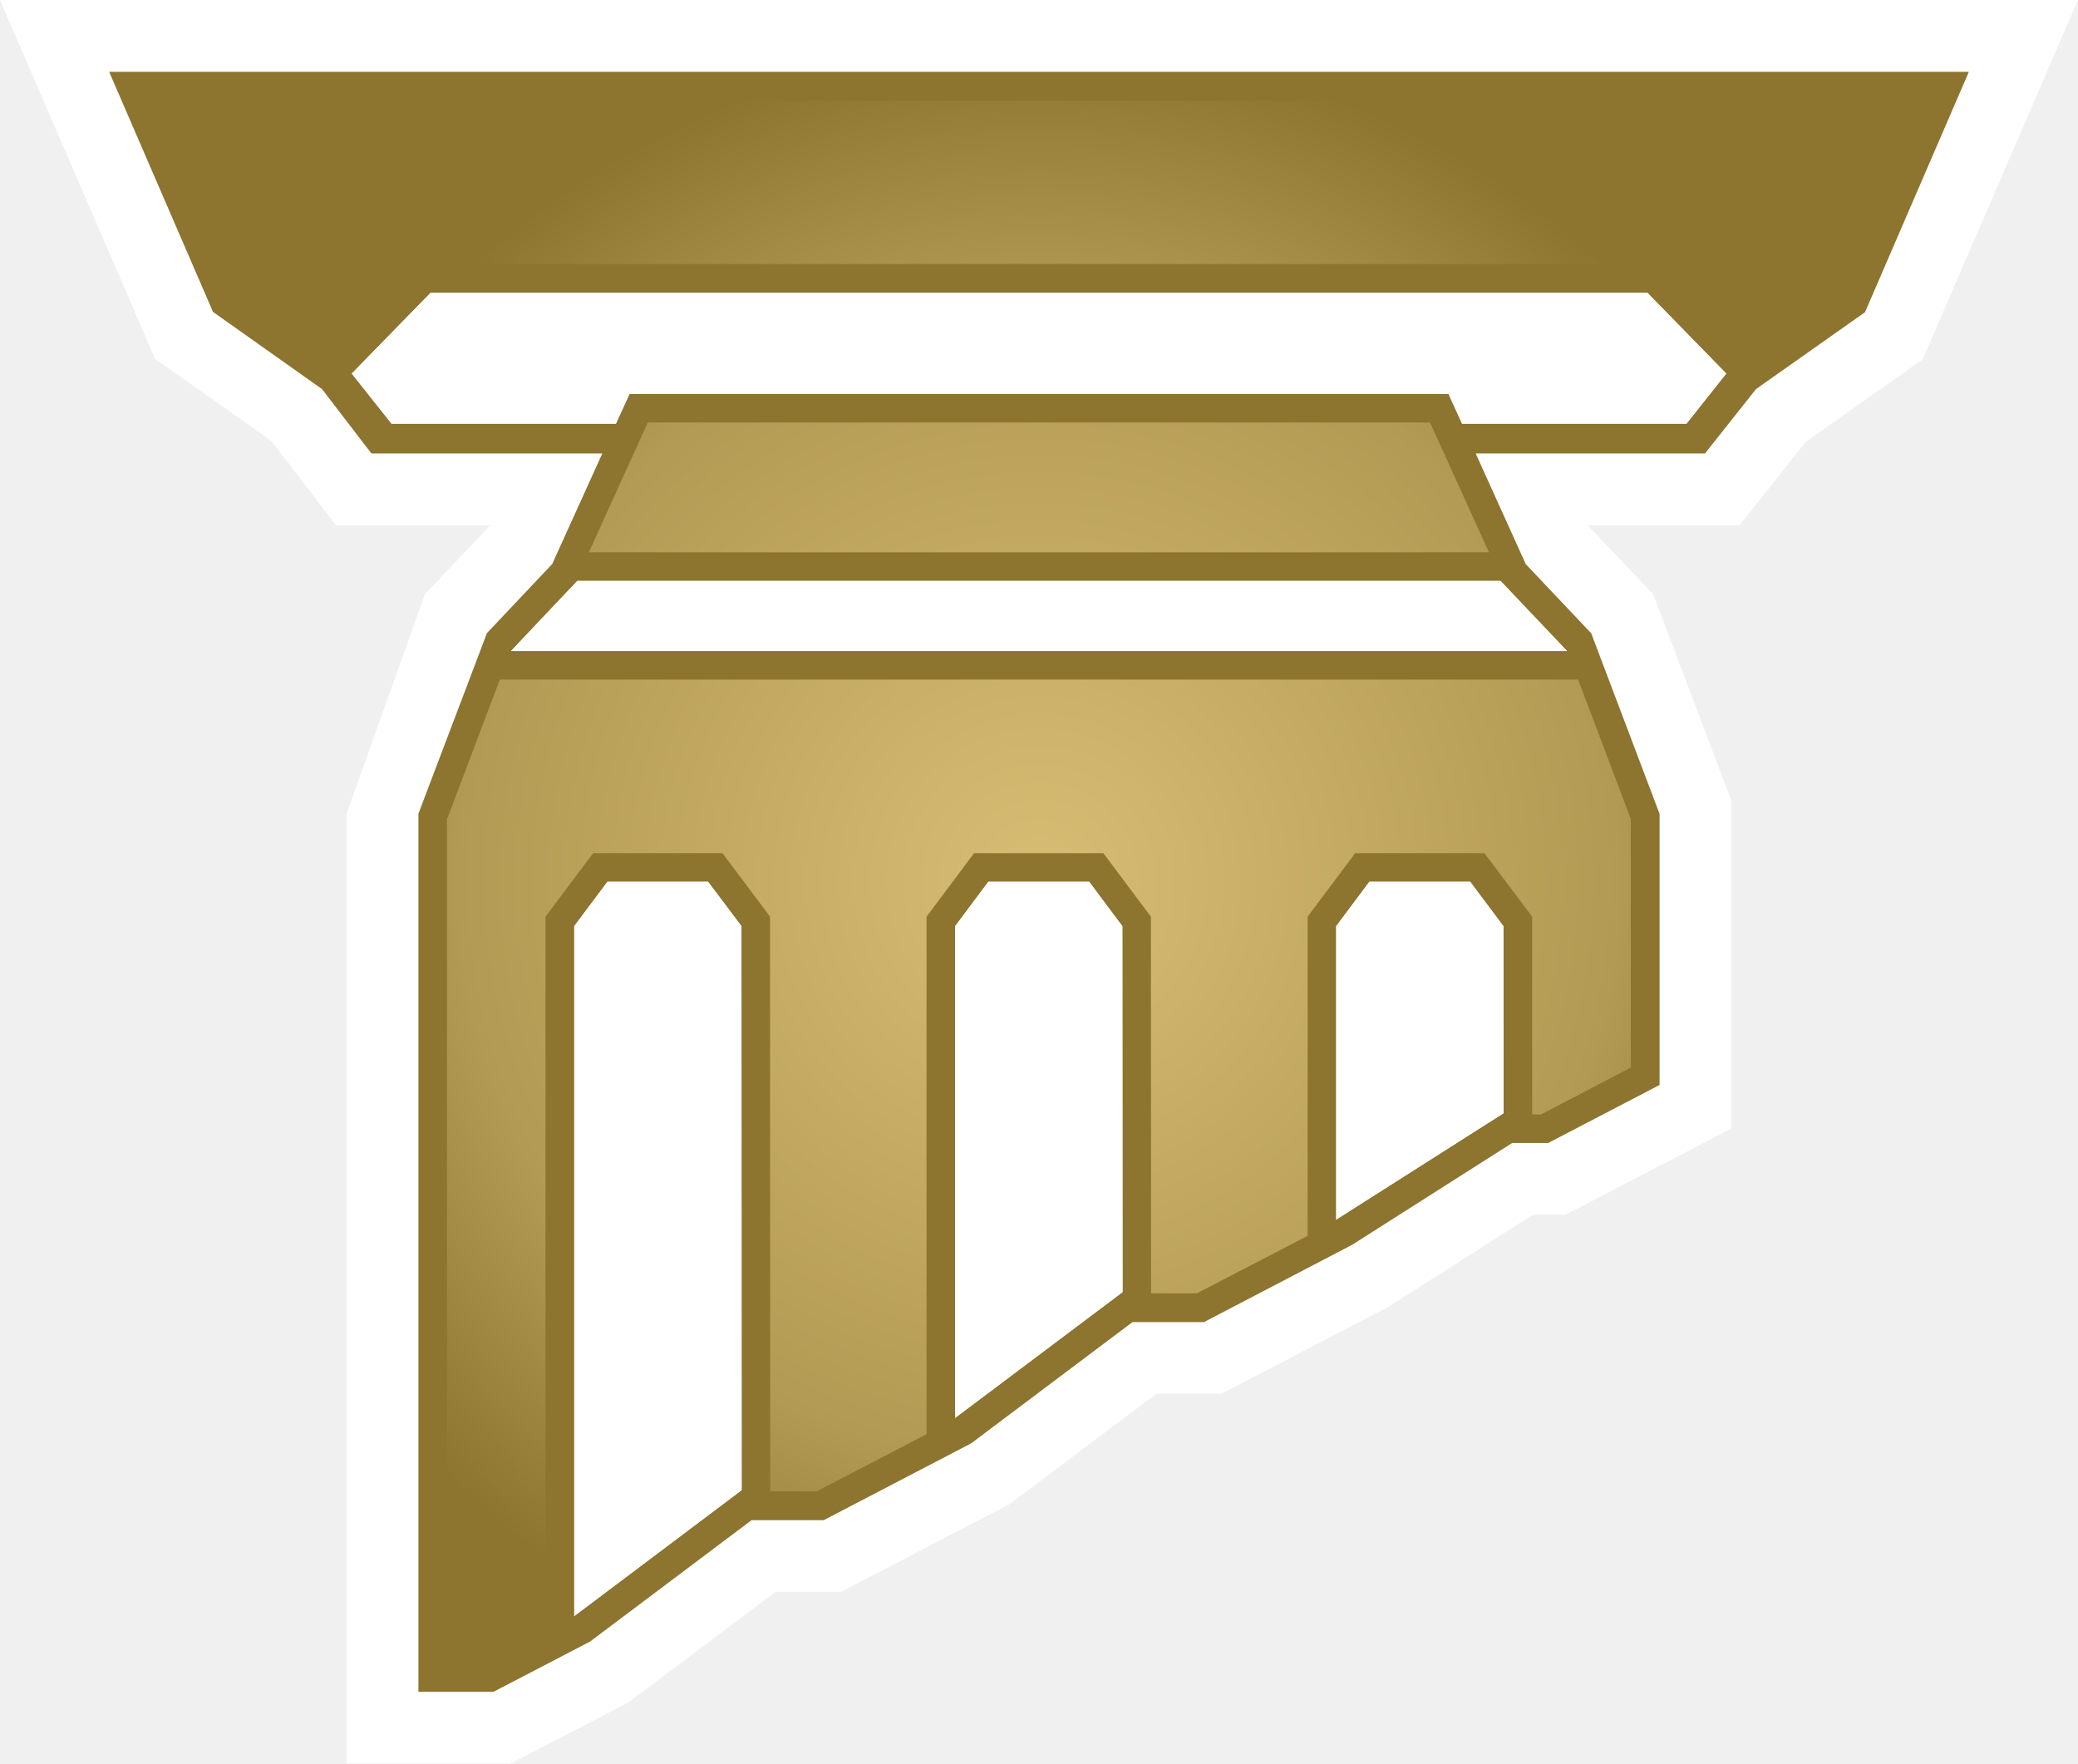
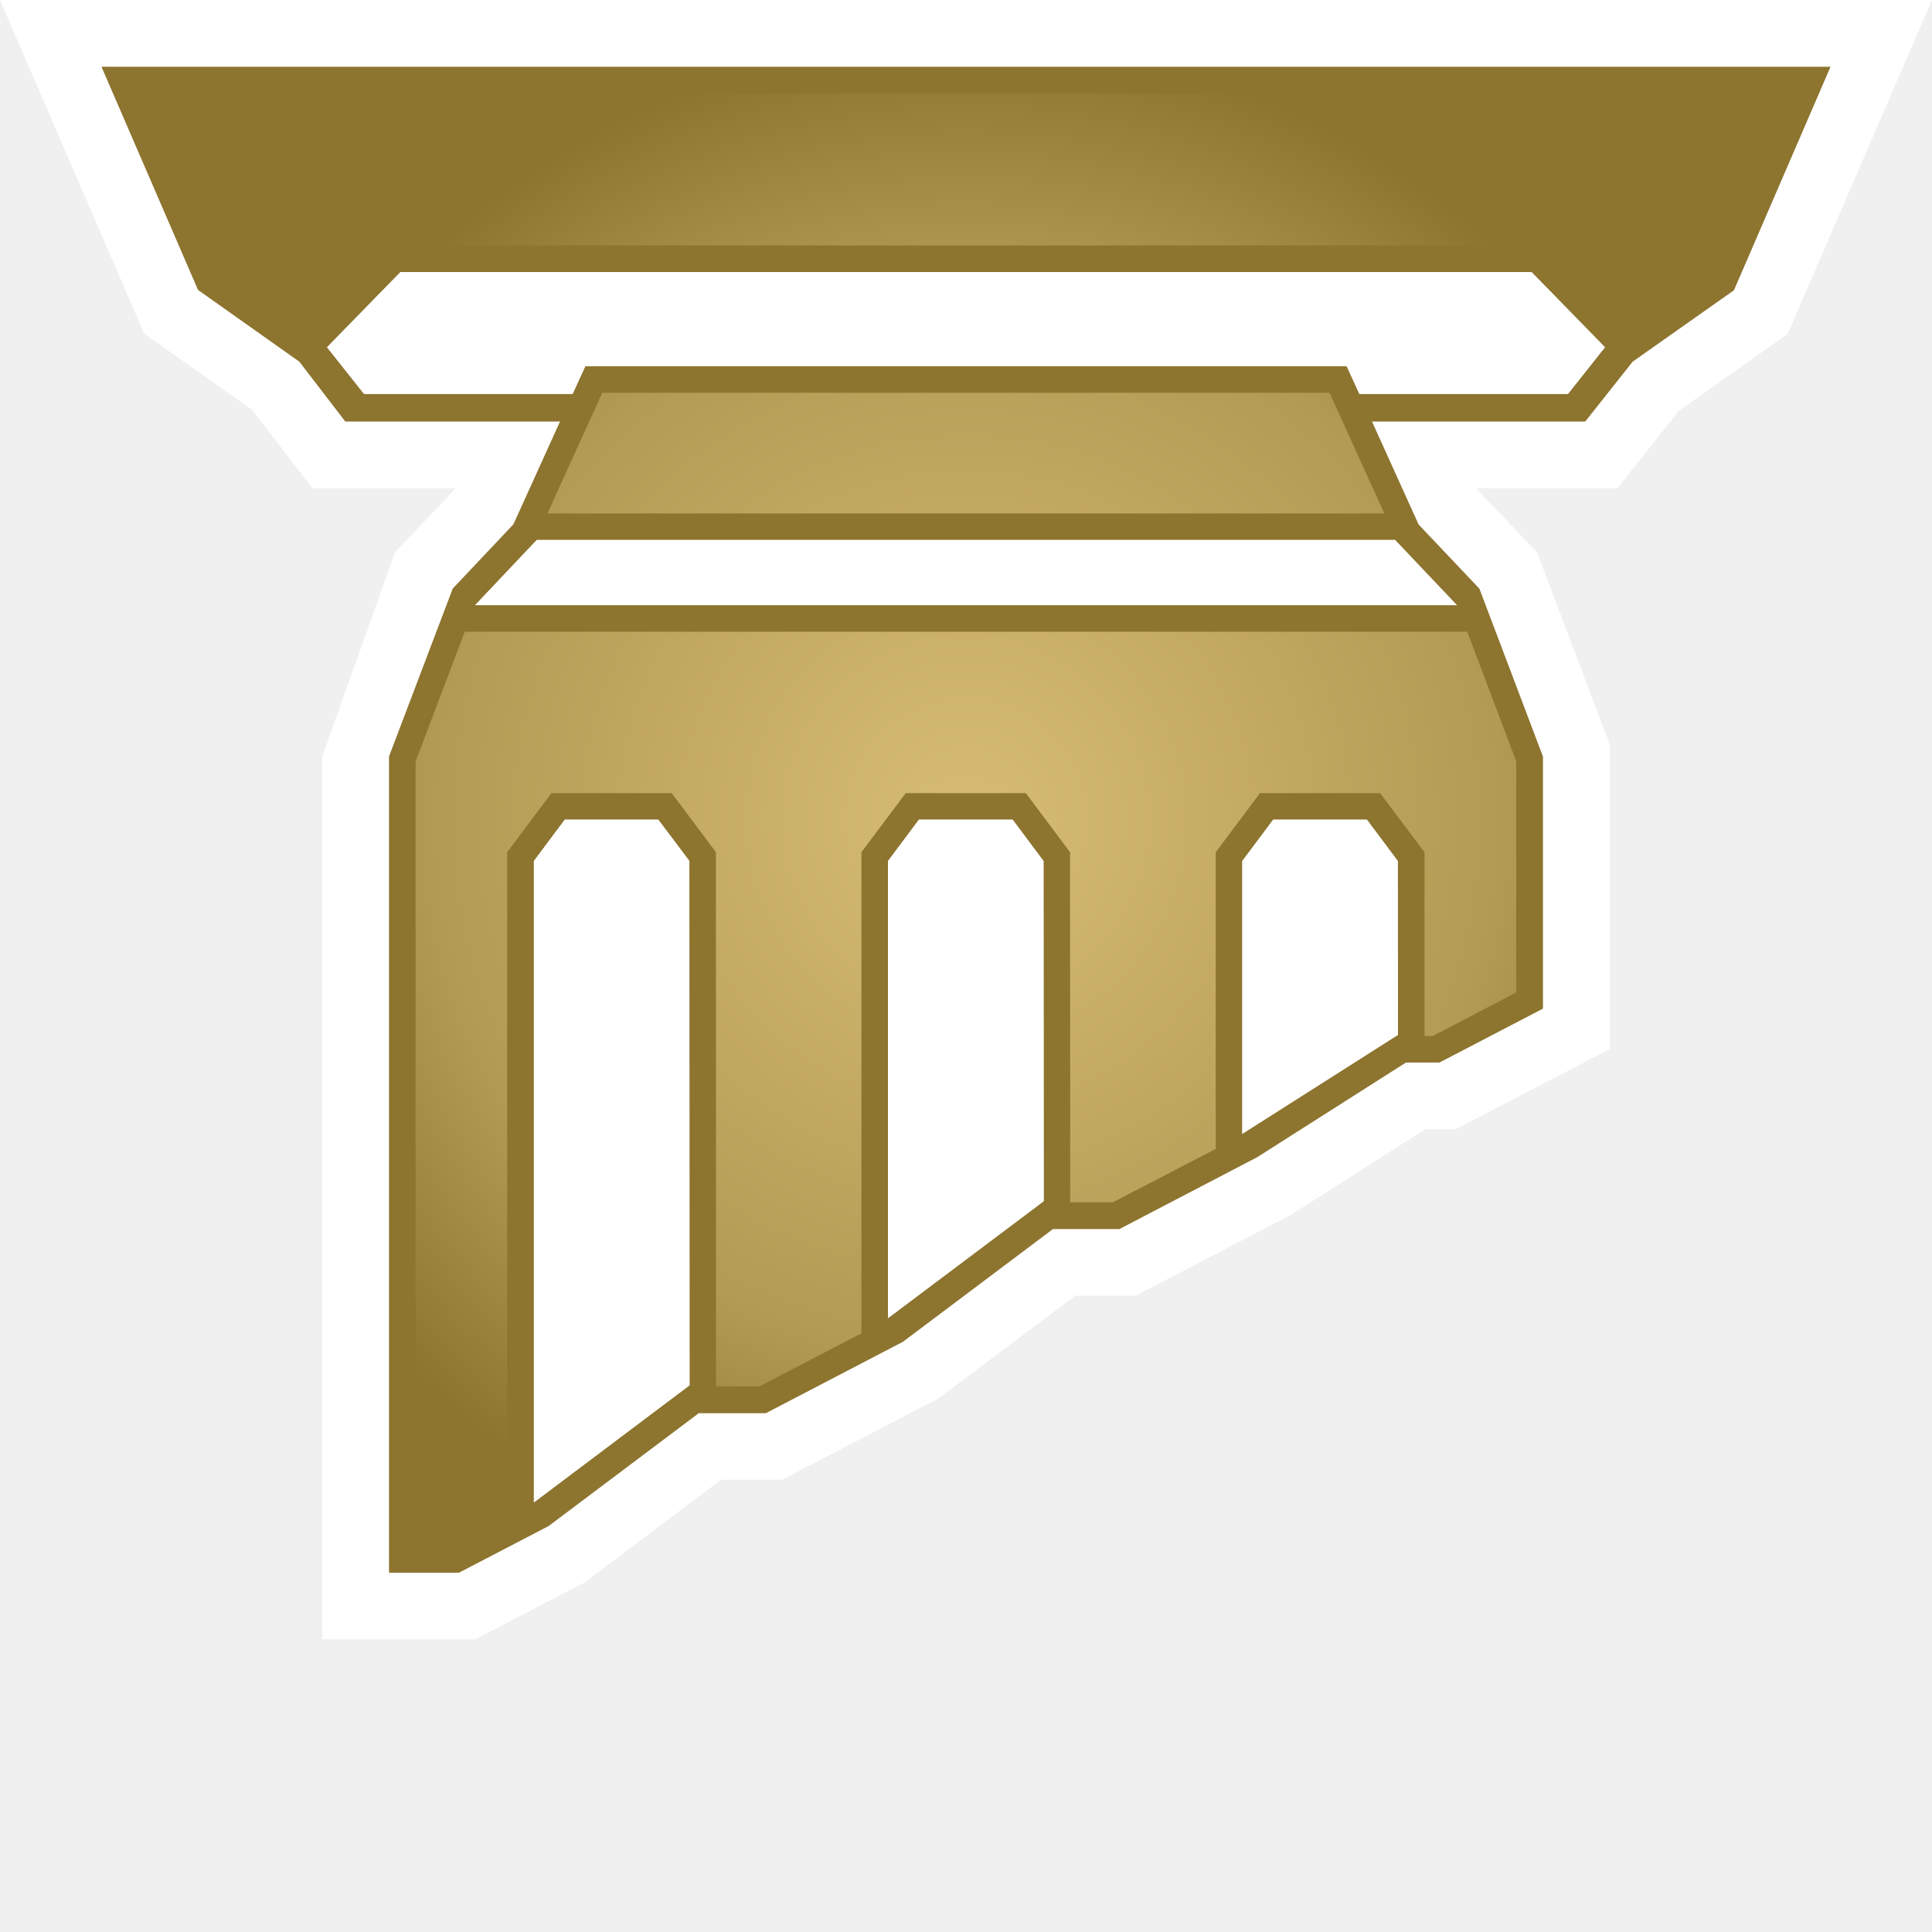
- <svg xmlns="http://www.w3.org/2000/svg" version="1.1" width="600" height="509.122" id="svg4787">
+ <svg xmlns="http://www.w3.org/2000/svg" version="1.1" width="600" height="600" id="svg4787">
  <defs id="defs4789">
    <radialGradient cx="0" cy="0" r="1" fx="0" fy="0" id="radialGradient418" gradientUnits="userSpaceOnUse" gradientTransform="matrix(18.95087,0,0,-18.95087,748.001,483.7207)" spreadMethod="pad">
      <stop id="stop420" style="stop-color:#d7bd74;stop-opacity:1" offset="0" />
      <stop id="stop422" style="stop-color:#b39a54;stop-opacity:1" offset="0.691" />
      <stop id="stop424" style="stop-color:#8d742f;stop-opacity:1" offset="1" />
    </radialGradient>
  </defs>
  <path d="m 147.556,509.122 -47.476,0 0,-274.2 22.618,-63.386 18.85,-19.894 -44.548,0 L 78.405,127.331 44.79,103.619 0,0 l 600,0 -44.841,103.721 -33.806,23.865 -19.041,24.056 -43.912,0 18.952,19.945 22.567,59.605 0,94.62 -47.832,24.858 -9.444,0 -41.812,26.653 -48.125,25.062 -18.799,0 -42.41,31.871 -48.621,25.303 -18.952,0 -42.448,31.922 -33.92,17.641 z" id="path412" style="fill:#ffffff;fill-opacity:1;fill-rule:nonzero;stroke:none" />
  <path d="m 486.95,122.317 -64.786,0 c -2.291,-4.977 -3.933,-8.604 -3.933,-8.604 l -236.462,0 c 0,0 -1.744,3.78 -3.933,8.604 l -64.786,0 -11.481,-14.472 22.821,-23.369 351.218,0 22.821,23.369 -11.481,14.472 z m -53.7,45.388 19.194,20.238 -304.888,0 19.143,-20.238 266.551,0 z m -47.437,184.404 0,-84.718 9.597,-12.83 29.084,0 9.597,12.83 0.051,53.992 -48.328,30.726 z m -110.021,57.238 0,-141.956 9.597,-12.83 29.084,0 9.597,12.83 0.051,105.655 -48.328,36.3 z m -109.983,57.225 0,-199.181 9.597,-12.83 29.033,0 9.648,12.83 0.051,162.83 -48.328,36.351 z M 31.515,20.734 l 29.987,69.317 31.464,22.274 14.268,18.583 66.682,0 -14.472,31.922 -18.838,19.945 -19.792,52.147 0,253.517 21.676,0 27.887,-14.51 46.636,-35.053 20.836,0 42.563,-22.172 46.585,-35.002 20.632,0 42.804,-22.325 46.19,-29.389 10.399,0 32.164,-16.75 0,-78.265 -19.741,-52.147 -18.888,-19.945 -14.472,-31.973 66.224,0 14.726,-18.583 31.464,-22.185 29.987,-69.406 -536.971,0 z" id="path414" style="fill:#8d742f;fill-opacity:1;fill-rule:nonzero;stroke:none" />
  <g transform="matrix(12.72804,0,0,-12.72804,-9220.577,6411.408)" id="g416">
    <path d="m 727.895,501.441 1.886,-4.367 2.071,-1.461 0.093,0.094 1.793,1.832 0.192,0.195 0.273,0 27.594,0 0.273,0 0.192,-0.195 1.793,-1.832 0.093,-0.098 2.067,1.453 1.89,4.379 -40.21,0 z m 11.23,-7.3 -0.133,-0.297 -0.172,-0.379 0,0 -0.136,-0.297 -0.895,-1.973 20.418,0 -0.895,1.973 -0.179,0.398 -0.129,0.278 -0.133,0.297 -17.746,0 z m 20.852,-5.832 -23.954,0 -0.253,0 -1.2,-3.168 0,-19.141 0.895,0 1.34,0.699 0,0.363 0,15.653 0,0.215 0.129,0.172 0.754,1.007 0.199,0.262 0.324,0 2.281,0 0.328,0 0.196,-0.262 0.754,-1.007 0.128,-0.172 0,-0.215 0.004,-12.793 0,-0.027 1.055,0 2.492,1.296 0,0.371 0,11.153 0,0.215 0.129,0.172 0.754,1.007 0.195,0.262 0.325,0 2.285,0 0.324,0 0.195,-0.262 0.754,-1.007 0.129,-0.172 0,-0.215 0.004,-8.301 0,-0.027 1.039,0 2.512,1.304 0,0.368 0,6.656 0,0.215 0.129,0.172 0.754,1.007 0.195,0.262 0.324,0 2.285,0 0.324,0 0.196,-0.262 0.758,-1.007 0.129,-0.172 0,-0.215 0,-4.242 0,-0.028 0.203,0 2.035,1.063 0,5.637 -1.196,3.164 -0.253,0 z" id="path426" style="fill:url(#radialGradient418);fill-opacity:1;fill-rule:nonzero;stroke:none" />
  </g>
  <path d="m 424.493,254.561 -29.084,0 -9.597,12.83 0,84.718 48.328,-30.726 -0.051,-53.992 -9.597,-12.83 z" id="path428" style="fill:#ffffff;fill-opacity:1;fill-rule:nonzero;stroke:none" />
  <path d="m 204.438,254.561 -29.033,0 -9.597,12.83 0,199.181 48.328,-36.351 -0.051,-162.83 -9.648,-12.83 z" id="path430" style="fill:#ffffff;fill-opacity:1;fill-rule:nonzero;stroke:none" />
  <path d="m 314.472,254.561 -29.084,0 -9.597,12.83 0,141.956 48.328,-36.3 -0.051,-105.655 -9.597,-12.83 z" id="path432" style="fill:#ffffff;fill-opacity:1;fill-rule:nonzero;stroke:none" />
  <path d="m 147.556,187.942 304.888,0 -19.194,-20.238 -266.551,0 -19.143,20.238 z" id="path434" style="fill:#ffffff;fill-opacity:1;fill-rule:nonzero;stroke:none" />
  <path d="m 124.391,84.476 -22.821,23.369 11.481,14.472 64.786,0 c 2.189,-4.824 3.933,-8.604 3.933,-8.604 l 236.462,0 c 0,0 1.642,3.627 3.933,8.604 l 64.786,0 11.481,-14.472 -22.821,-23.369 -351.218,0 z" id="path436" style="fill:#ffffff;fill-opacity:1;fill-rule:nonzero;stroke:none" />
</svg>
